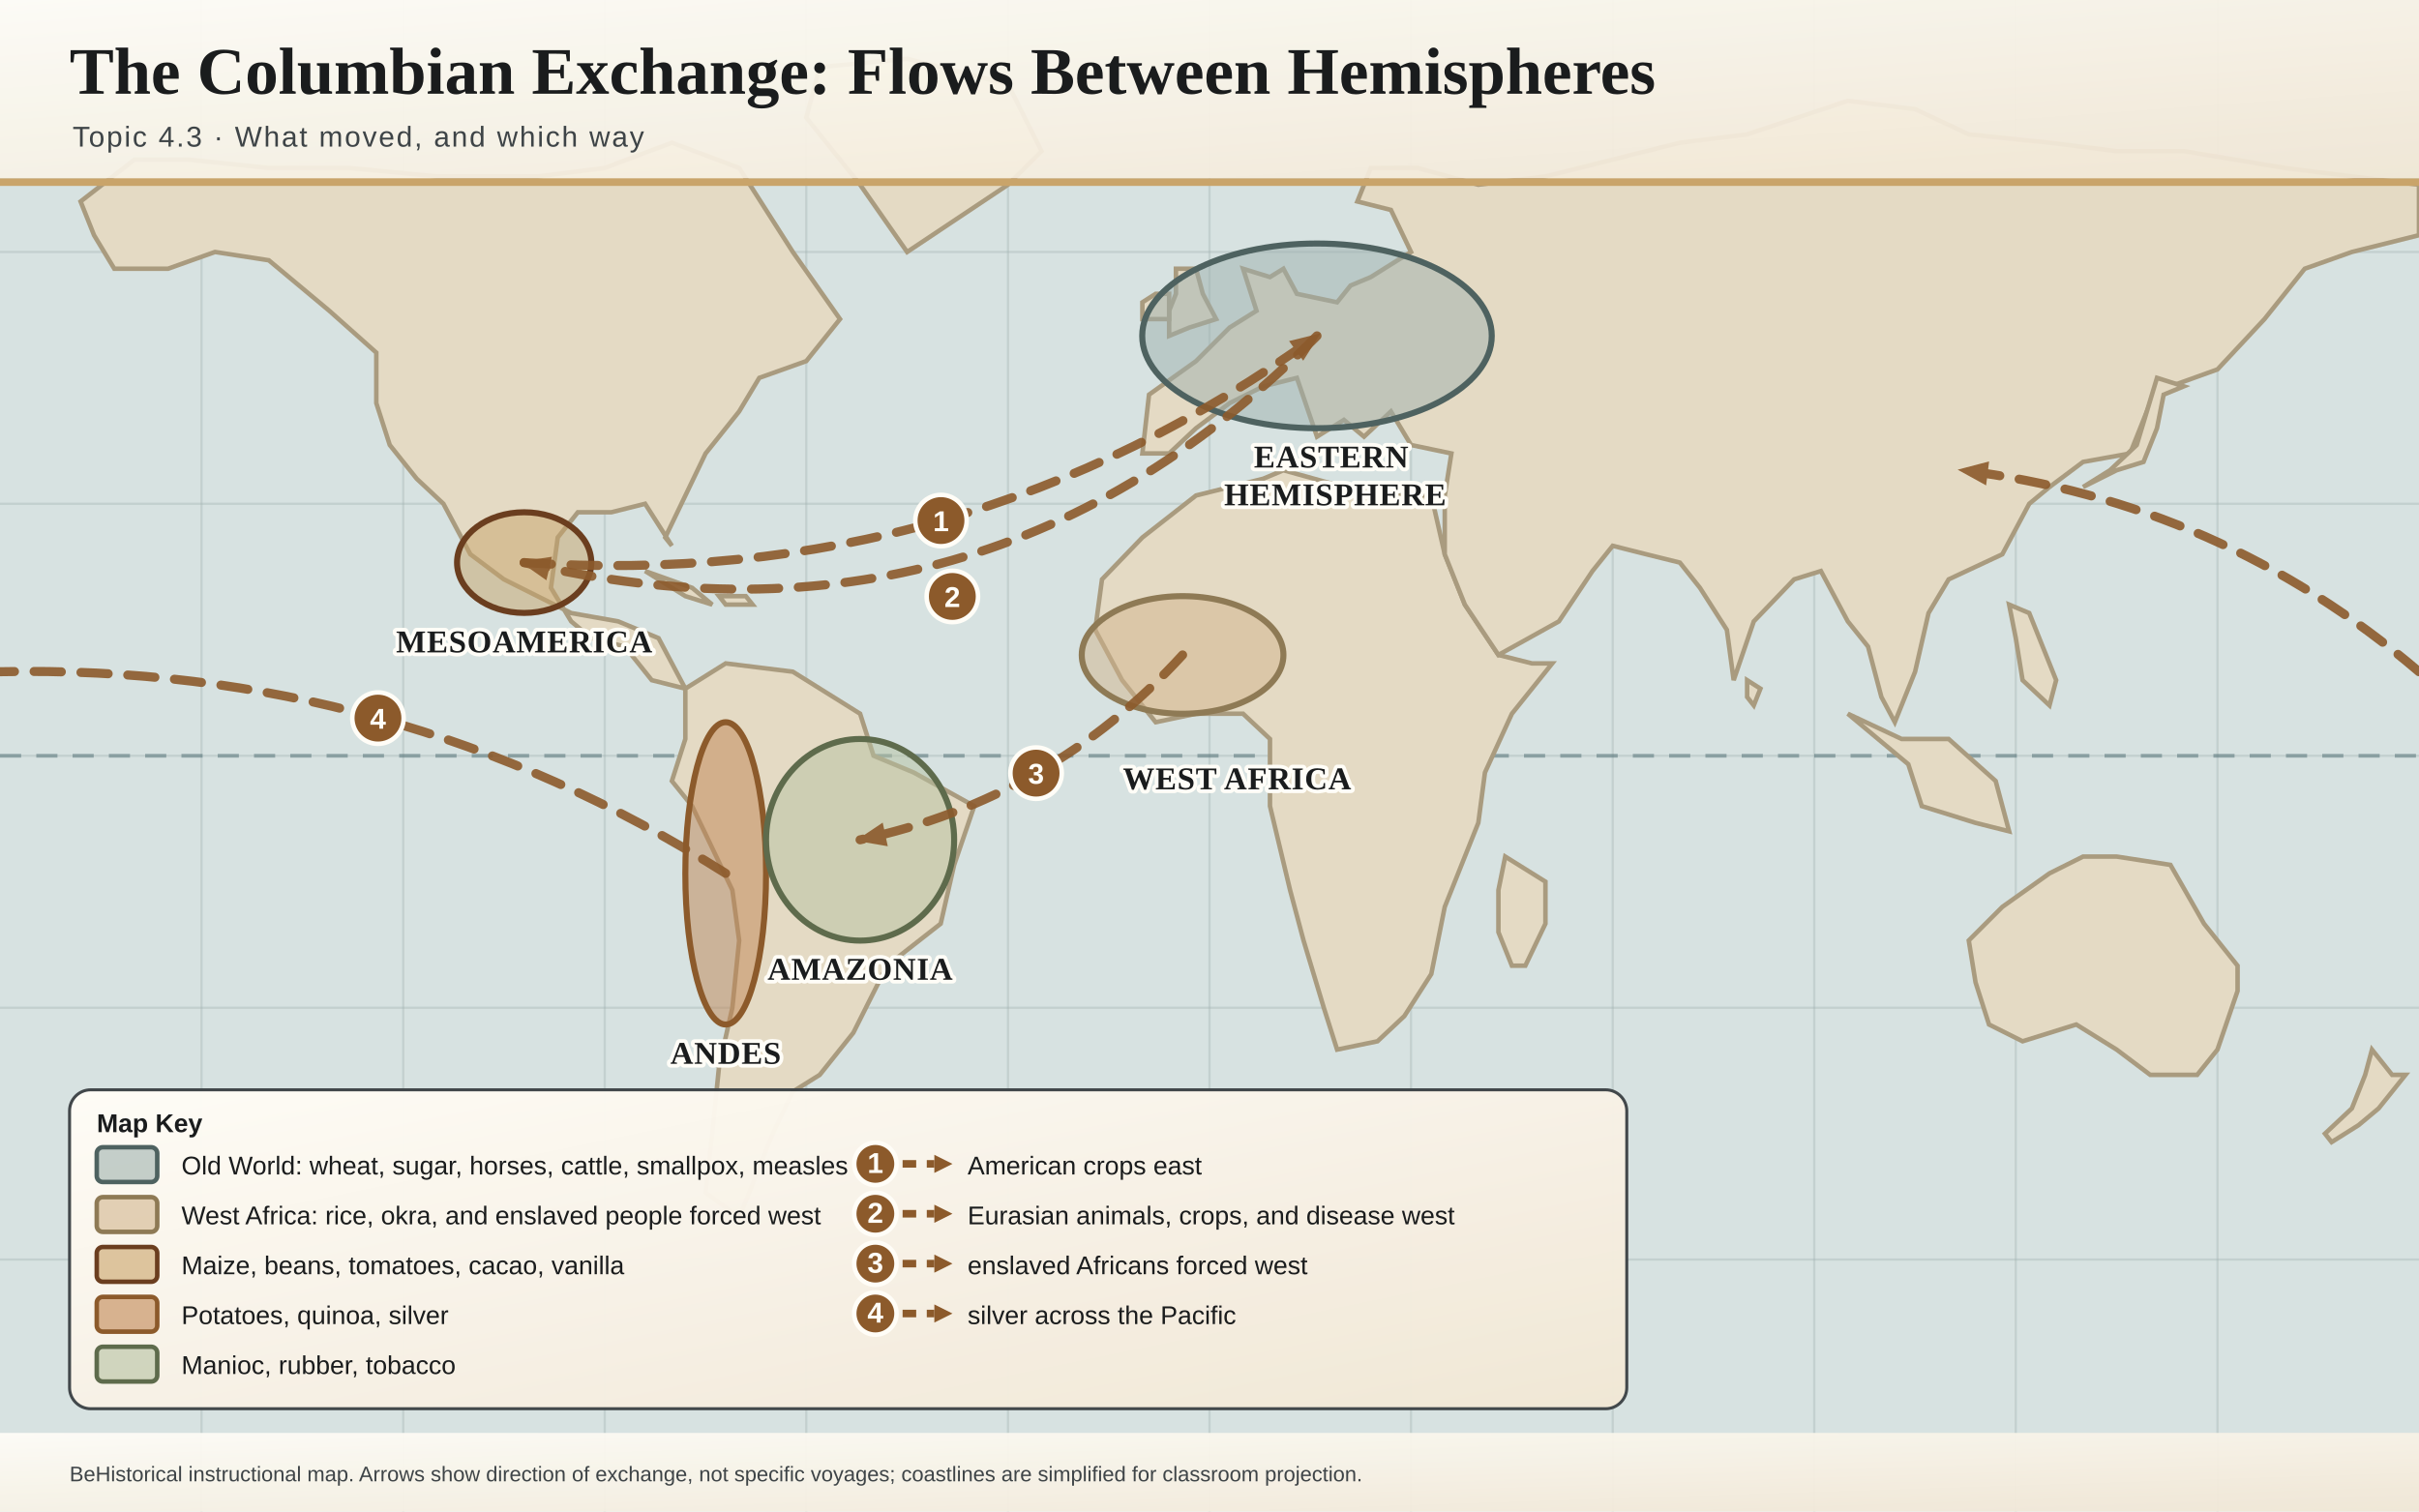
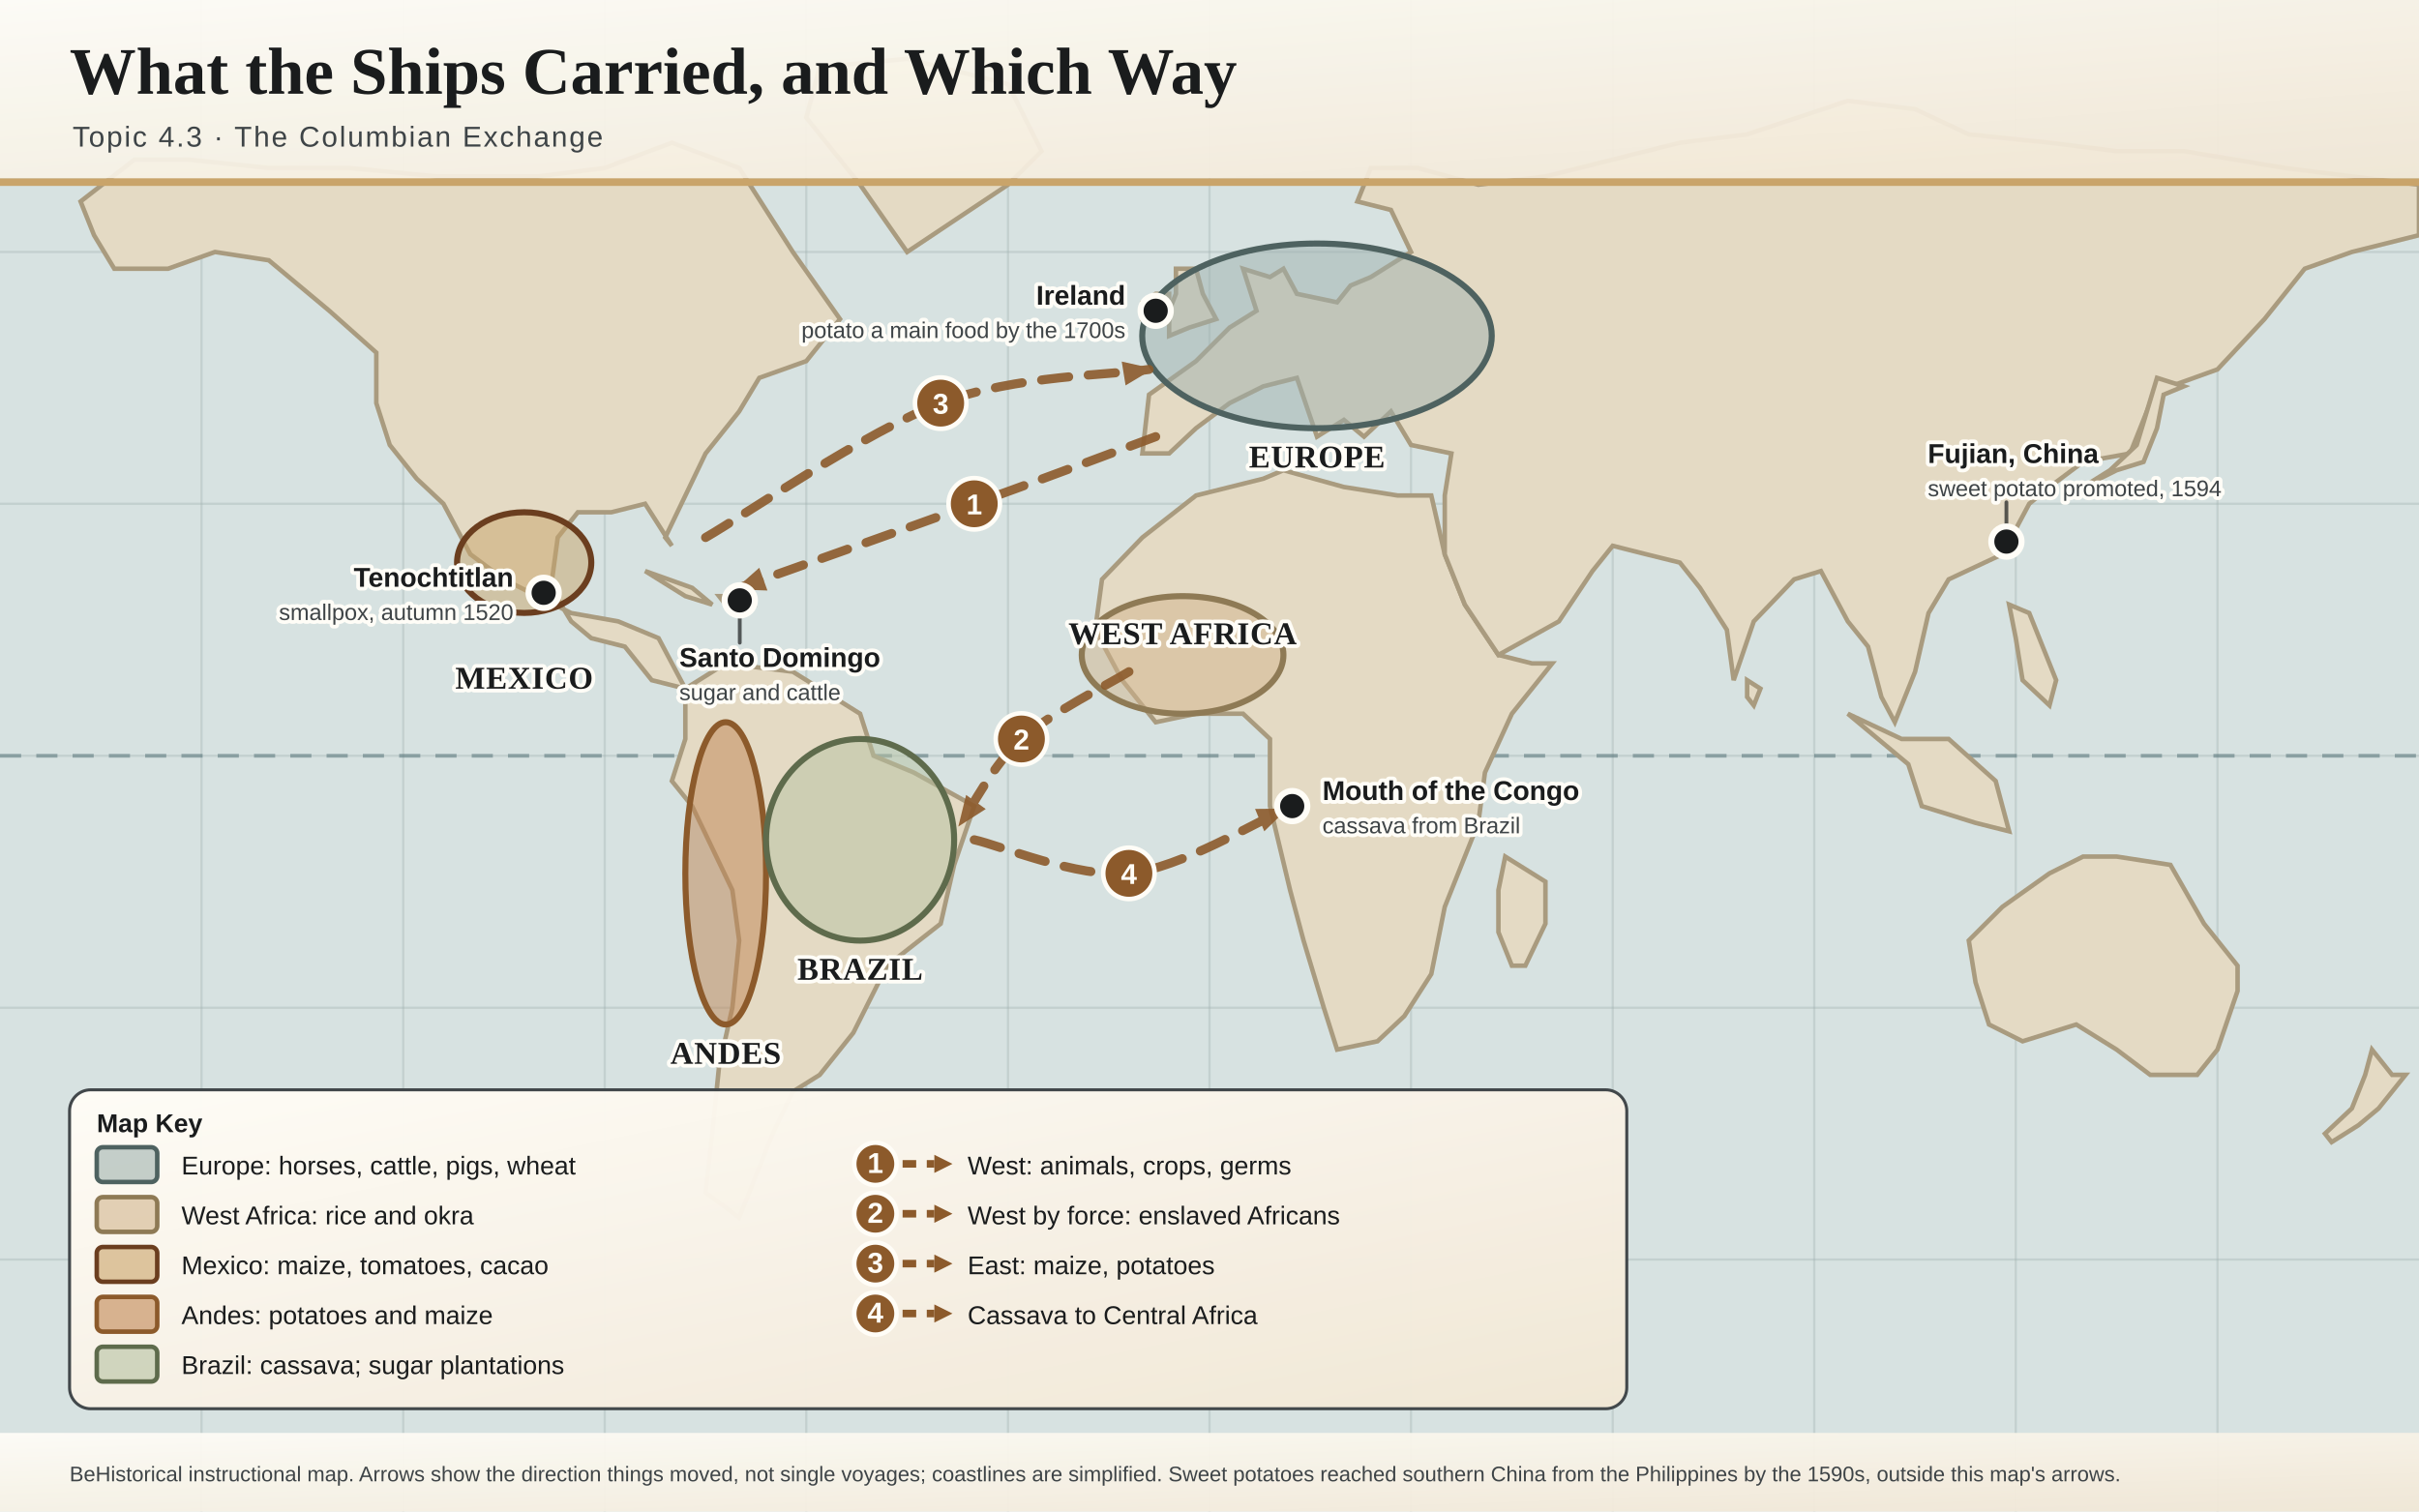
<svg xmlns="http://www.w3.org/2000/svg" width="1600" height="1000" viewBox="0 0 1600 1000" preserveAspectRatio="xMidYMid meet" role="img" aria-labelledby="map-title map-desc">
  <defs>
    <linearGradient id="paper" x1="0" x2="1" y1="0" y2="1">
      <stop offset="0" stop-color="#FFFDF7" />
      <stop offset="1" stop-color="#F1E7D5" />
    </linearGradient>
    <marker id="arrow" markerWidth="20" markerHeight="16" refX="17" refY="8" orient="auto" markerUnits="userSpaceOnUse">
      <path d="M0,0 L20,8 L0,16 Z" fill="#8C5A2B" />
    </marker>
    <style>
      .title{font-family:Georgia,'Times New Roman',serif;font-weight:700;font-size:44px;fill:#1A1C1D}
      .subtitle{font-family:Arial,Helvetica,sans-serif;font-size:19px;fill:#3E4447;letter-spacing:1.2px;text-transform:uppercase}
      .region{font-family:Georgia,'Times New Roman',serif;font-weight:700;font-size:21px;letter-spacing:.5px}
      .place{font-family:Arial,Helvetica,sans-serif;font-weight:700;font-size:18px;fill:#1A1C1D}
      .placenote{font-family:Arial,Helvetica,sans-serif;font-size:15px;fill:#3E4447}
      .small{font-family:Arial,Helvetica,sans-serif;font-size:17px;fill:#1A1C1D}
      .tiny{font-family:Arial,Helvetica,sans-serif;font-size:14px;fill:#3E4447}
      .badgenum{font-family:Arial,Helvetica,sans-serif;font-weight:700;font-size:19px;fill:#FFFDF7}
      .badge{fill:#8C5A2B;stroke:#FFFDF7;stroke-width:3}
      .halo{paint-order:stroke;stroke:#FFFDF7;stroke-width:5;stroke-linejoin:round}
      .city{fill:#1A1C1D;stroke:#FFFDF7;stroke-width:4}
      .leader{stroke:#1A1C1D;stroke-width:2.5;stroke-linecap:round;opacity:.7}
      .flow{fill:none;stroke:#8C5A2B;stroke-width:6;stroke-linecap:round;opacity:.9}
      #land path{fill:#E4DAC4;stroke:#A99B7F;stroke-width:3}
      #graticule line{stroke:#9FB0AE;stroke-width:1.5;opacity:.35}
    </style>
  </defs>
  <rect width="1600" height="1000" fill="#D7E2E1" />
  <g id="graticule">
    <line x1="133.3" y1="0" x2="133.3" y2="1000" />
    <line x1="266.7" y1="0" x2="266.7" y2="1000" />
    <line x1="400.0" y1="0" x2="400.0" y2="1000" />
    <line x1="533.3" y1="0" x2="533.3" y2="1000" />
    <line x1="666.7" y1="0" x2="666.7" y2="1000" />
    <line x1="800.0" y1="0" x2="800.0" y2="1000" />
    <line x1="933.3" y1="0" x2="933.3" y2="1000" />
    <line x1="1066.7" y1="0" x2="1066.7" y2="1000" />
    <line x1="1200.0" y1="0" x2="1200.0" y2="1000" />
    <line x1="1333.3" y1="0" x2="1333.3" y2="1000" />
    <line x1="1466.7" y1="0" x2="1466.7" y2="1000" />
    <line x1="0" y1="833.3" x2="1600" y2="833.3" />
    <line x1="0" y1="666.7" x2="1600" y2="666.7" />
    <line x1="0" y1="500.0" x2="1600" y2="500.0" />
    <line x1="0" y1="333.3" x2="1600" y2="333.3" />
    <line x1="0" y1="166.7" x2="1600" y2="166.7" />
  </g>
  <line x1="0" y1="500.0" x2="1600" y2="500.0" stroke="#4E6B72" stroke-width="2.5" stroke-dasharray="14 10" opacity=".5" />
  <g id="land">
    <path id="land-greenland" d="M600.0,166.7 L666.7,122.2 L688.9,100.0 L666.7,55.6 L600.0,38.9 L542.2,44.4 L533.3,77.8 L568.9,122.2 L600.0,166.7 Z" />
    <path id="land-northAmerica" d="M53.3,133.3 L88.9,105.6 L124.4,105.6 L177.8,111.1 L231.1,111.1 L288.9,116.7 L355.6,116.7 L400.0,111.1 L444.4,94.4 L488.9,111.1 L524.4,166.7 L555.6,211.1 L533.3,238.9 L502.2,250.0 L488.9,272.2 L466.7,300.0 L440.0,355.6 L444.4,361.1 L426.7,333.3 L404.4,338.9 L382.2,338.9 L368.9,355.6 L364.4,388.9 L377.8,411.1 L391.1,422.2 L413.3,427.8 L431.1,450.0 L453.3,455.6 L435.6,422.2 L408.9,411.1 L377.8,405.6 L333.3,383.3 L311.1,366.7 L293.3,333.3 L275.6,316.7 L257.8,294.4 L248.9,266.7 L248.9,233.3 L217.8,205.6 L177.8,172.2 L142.2,166.7 L111.1,177.8 L75.6,177.8 L62.2,155.6 L53.3,133.3 Z" />
    <path id="land-southAmerica" d="M453.3,455.6 L480.0,438.9 L524.4,444.4 L568.9,472.2 L577.8,500.0 L604.4,511.1 L644.4,533.3 L631.1,572.2 L622.2,611.1 L586.7,638.9 L564.4,683.3 L542.2,711.1 L524.4,722.2 L511.1,750.0 L497.8,783.3 L488.9,805.6 L466.7,788.9 L471.1,750.0 L475.6,705.6 L484.4,666.7 L488.9,622.2 L484.4,588.9 L457.8,533.3 L444.4,516.7 L453.3,488.9 L453.3,455.6 Z" />
    <path id="land-africa" d="M724.4,416.7 L728.9,383.3 L755.6,355.6 L791.1,327.8 L835.6,316.7 L848.9,311.1 L888.9,322.2 L924.4,327.8 L946.7,327.8 L955.6,366.7 L968.9,400.0 L991.1,433.3 L1013.3,438.9 L1026.7,438.9 L1000.0,472.2 L982.2,511.1 L977.8,544.4 L955.6,600.0 L946.7,644.4 L928.9,672.2 L911.1,688.9 L884.4,694.4 L875.6,666.7 L862.2,622.2 L853.3,588.9 L840.0,533.3 L840.0,488.9 L822.2,472.2 L791.1,472.2 L764.4,477.8 L742.2,450.0 L724.4,416.7 Z" />
    <path id="land-eurasia" d="M755.6,300.0 L760.0,261.1 L791.1,238.9 L813.3,216.7 L831.1,205.6 L822.2,177.8 L840.0,183.3 L848.9,177.8 L857.8,194.4 L884.4,200.0 L893.3,188.9 L906.7,183.3 L924.4,172.2 L933.3,166.7 L920.0,138.9 L897.8,133.3 L906.7,111.1 L937.8,111.1 L977.8,122.2 L1022.2,116.7 L1066.7,105.6 L1111.1,94.4 L1155.6,88.9 L1222.2,66.7 L1266.7,72.2 L1302.2,88.9 L1355.6,94.4 L1400.0,100.0 L1444.4,100.0 L1511.1,111.1 L1555.6,116.7 L1600.0,122.2 L1600.0,155.6 L1555.6,166.7 L1524.4,177.8 L1497.8,211.1 L1466.7,244.4 L1435.6,255.6 L1422.2,266.7 L1408.9,300.0 L1377.8,305.6 L1355.6,322.2 L1342.2,333.3 L1324.4,366.7 L1288.9,383.3 L1275.6,405.6 L1266.7,444.4 L1253.3,477.8 L1244.4,461.1 L1235.6,427.8 L1222.2,411.1 L1204.4,377.8 L1186.7,383.3 L1160.0,411.1 L1146.7,450.0 L1142.2,416.7 L1124.4,388.9 L1111.1,372.2 L1088.9,366.7 L1066.7,361.1 L1053.3,377.8 L1031.1,411.1 L991.1,433.3 L968.9,400.0 L955.6,366.7 L955.6,327.8 L960.0,300.0 L933.3,294.4 L920.0,272.2 L902.2,288.9 L888.9,277.8 L871.1,288.9 L857.8,250.0 L835.6,255.6 L813.3,266.7 L791.1,283.3 L773.3,300.0 L755.6,300.0 Z" />
    <path id="land-britain" d="M773.3,222.2 L786.7,216.7 L804.4,211.1 L795.6,194.4 L791.1,177.8 L777.8,177.8 L777.8,194.4 L773.3,205.6 L773.3,222.2 Z" />
    <path id="land-ireland" d="M755.6,211.1 L773.3,211.1 L773.3,194.4 L764.4,194.4 L755.6,200.0 L755.6,211.1 Z" />
    <path id="land-japan" d="M1377.8,322.2 L1400.0,311.1 L1417.8,305.6 L1426.7,283.3 L1431.1,261.1 L1444.4,255.6 L1426.7,250.0 L1413.3,294.4 L1395.6,311.1 L1377.8,322.2 Z" />
    <path id="land-indonesia" d="M1222.2,472.2 L1262.2,505.6 L1271.1,533.3 L1306.7,544.4 L1328.9,550.0 L1320.0,516.7 L1288.9,488.9 L1257.8,488.9 L1222.2,472.2 Z" />
    <path id="land-philippines" d="M1328.9,400.0 L1342.2,405.6 L1351.1,427.8 L1360.0,450.0 L1355.6,466.7 L1337.8,450.0 L1333.3,422.2 L1328.9,400.0 Z" />
    <path id="land-australia" d="M1302.2,622.2 L1306.7,650.0 L1315.6,677.8 L1337.8,688.9 L1373.3,677.8 L1400.0,694.4 L1422.2,711.1 L1453.3,711.1 L1466.7,694.4 L1480.0,655.6 L1480.0,638.9 L1457.8,611.1 L1435.6,572.2 L1400.0,566.7 L1377.8,566.7 L1355.6,577.8 L1324.4,600.0 L1302.2,622.2 Z" />
    <path id="land-newZealand" d="M1568.9,694.4 L1582.2,711.1 L1591.1,711.1 L1573.3,733.3 L1560.0,744.4 L1542.2,755.6 L1537.8,750.0 L1555.6,733.3 L1564.4,711.1 L1568.9,694.4 Z" />
    <path id="land-madagascar" d="M995.6,566.7 L1022.2,583.3 L1022.2,611.1 L1008.9,638.9 L1000.0,638.9 L991.1,616.7 L991.1,588.9 L995.6,566.7 Z" />
    <path id="land-cuba" d="M426.7,377.8 L457.8,388.9 L471.1,400.0 L453.3,394.4 L426.7,377.8 Z" />
    <path id="land-hispaniola" d="M475.6,394.4 L493.3,394.4 L497.8,400.0 L480.0,400.0 L475.6,394.4 Z" />
    <path id="land-sriLanka" d="M1155.6,450.0 L1164.4,455.6 L1160.0,466.7 L1155.6,461.1 L1155.6,450.0 Z" />
  </g>
  <g id="highlights">
    <ellipse cx="871.1" cy="222.2" rx="115.6" ry="61.1" fill="#9FB0AE" fill-opacity="0.5" stroke="#4E6260" stroke-width="4" />
    <ellipse cx="782.2" cy="433.3" rx="66.7" ry="38.9" fill="#D2B48C" fill-opacity="0.5" stroke="#8E7A55" stroke-width="4" />
    <ellipse cx="346.7" cy="372.2" rx="44.4" ry="33.3" fill="#C9A46A" fill-opacity="0.5" stroke="#6B3E1F" stroke-width="4" />
    <ellipse cx="480.0" cy="577.8" rx="26.7" ry="100.0" fill="#C08552" fill-opacity="0.5" stroke="#8C5A2B" stroke-width="4" />
    <ellipse cx="568.9" cy="555.6" rx="62.2" ry="66.7" fill="#B6C2A2" fill-opacity="0.5" stroke="#5E6B4C" stroke-width="4" />
  </g>
  <g id="flows">
-     <path class="flow" d="M346.7,372.2 Q635.9,391.6 871.1,222.2" stroke-dasharray="18 13" marker-end="url(#arrow)" />
-     <circle class="badge" cx="622.4" cy="344.4" r="17" />
-     <text class="badgenum" x="622.4" y="351.4" text-anchor="middle">1</text>
-     <path class="flow" d="M871.1,222.2 Q650.9,444.1 346.7,372.2" stroke-dasharray="18 13" marker-end="url(#arrow)" />
-     <circle class="badge" cx="629.9" cy="394.6" r="17" />
-     <text class="badgenum" x="629.9" y="401.6" text-anchor="middle">2</text>
-     <path class="flow" d="M782.2,433.3 Q695.1,528.6 568.9,555.6" stroke-dasharray="18 13" marker-end="url(#arrow)" />
-     <circle class="badge" cx="685.3" cy="511.5" r="17" />
-     <text class="badgenum" x="685.3" y="518.5" text-anchor="middle">3</text>
-     <path class="flow" d="M480.0,577.8 Q260.0,439.1 0.0,444.4 M1600.0,444.4 Q1468.9,332.4 1297.8,311.1" stroke-dasharray="18 13" marker-end="url(#arrow)" />
-     <circle class="badge" cx="250.0" cy="475.1" r="17" />
-     <text class="badgenum" x="250.0" y="482.1" text-anchor="middle">4</text>
+     <path class="flow" d="M764.4,288.9 C744.4,296.3 690.4,316.7 644.4,333.3 C598.5,350.0 514.8,379.6 488.9,388.9" stroke-dasharray="18 13" marker-end="url(#arrow)" />
+     <circle class="badge" cx="644.4" cy="333.3" r="17" />
+     <text class="badgenum" x="644.4" y="340.3" text-anchor="middle">1</text>
+     <path class="flow" d="M746.7,444.4 C734.8,451.9 694.1,472.2 675.6,488.9 C657.0,505.6 642.2,535.2 635.6,544.4" stroke-dasharray="18 13" marker-end="url(#arrow)" />
+     <circle class="badge" cx="675.6" cy="488.9" r="17" />
+     <text class="badgenum" x="675.6" y="495.9" text-anchor="middle">2</text>
+     <path class="flow" d="M466.7,355.6 C492.6,340.7 573.3,285.2 622.2,266.7 C671.1,248.1 737.0,248.1 760.0,244.4" stroke-dasharray="18 13" marker-end="url(#arrow)" />
+     <circle class="badge" cx="622.2" cy="266.7" r="17" />
+     <text class="badgenum" x="622.2" y="273.7" text-anchor="middle">3</text>
+     <path class="flow" d="M644.4,555.6 C661.5,559.3 712.6,581.0 746.7,577.8 C780.7,574.5 831.9,543.1 848.9,536.1" stroke-dasharray="18 13" marker-end="url(#arrow)" />
+     <circle class="badge" cx="746.7" cy="577.8" r="17" />
+     <text class="badgenum" x="746.7" y="584.8" text-anchor="middle">4</text>
  </g>
  <g id="region-labels">
-     <text class="region halo" x="883.1" y="309.3" text-anchor="middle" fill="#1A1C1D">
-       <tspan x="883.1" dy="0">EASTERN</tspan>
-       <tspan x="883.1" dy="25">HEMISPHERE</tspan>
+     <text class="region halo" x="871.1" y="309.3" text-anchor="middle" fill="#1A1C1D">
+       <tspan x="871.1" dy="0">EUROPE</tspan>
    </text>
-     <text class="region halo" x="818.2" y="522.2" text-anchor="middle" fill="#1A1C1D">
-       <tspan x="818.2" dy="0">WEST AFRICA</tspan>
+     <text class="region halo" x="782.2" y="426.2" text-anchor="middle" fill="#1A1C1D">
+       <tspan x="782.2" dy="0">WEST AFRICA</tspan>
    </text>
-     <text class="region halo" x="346.7" y="431.6" text-anchor="middle" fill="#1A1C1D">
-       <tspan x="346.7" dy="0">MESOAMERICA</tspan>
+     <text class="region halo" x="346.7" y="455.6" text-anchor="middle" fill="#1A1C1D">
+       <tspan x="346.7" dy="0">MEXICO</tspan>
    </text>
    <text class="region halo" x="480.0" y="703.8" text-anchor="middle" fill="#1A1C1D">
      <tspan x="480.0" dy="0">ANDES</tspan>
    </text>
    <text class="region halo" x="568.9" y="648.2" text-anchor="middle" fill="#1A1C1D">
-       <tspan x="568.9" dy="0">AMAZONIA</tspan>
+       <tspan x="568.9" dy="0">BRAZIL</tspan>
    </text>
  </g>
  <g id="places">
-     
+     <circle class="city" cx="359.6" cy="392.2" r="10" />
+     <text class="place halo" x="339.6" y="388.2" text-anchor="end">Tenochtitlan</text>
+     <text class="placenote halo" x="339.6" y="410.2" text-anchor="end">smallpox, autumn 1520</text>
+     <line class="leader" x1="489.3" y1="397.2" x2="489.3" y2="425.2" />
+     <circle class="city" cx="489.3" cy="397.2" r="10" />
+     <text class="place halo" x="449.3" y="441.2" text-anchor="start">Santo Domingo</text>
+     <text class="placenote halo" x="449.3" y="463.2" text-anchor="start">sugar and cattle</text>
+     <circle class="city" cx="764.4" cy="205.6" r="10" />
+     <text class="place halo" x="744.4" y="201.6" text-anchor="end">Ireland</text>
+     <text class="placenote halo" x="744.4" y="223.6" text-anchor="end">potato a main food by the 1700s</text>
+     <circle class="city" cx="854.7" cy="533.3" r="10" />
+     <text class="place halo" x="874.7" y="529.3" text-anchor="start">Mouth of the Congo</text>
+     <text class="placenote halo" x="874.7" y="551.3" text-anchor="start">cassava from Brazil</text>
+     <line class="leader" x1="1327.1" y1="358.3" x2="1327.1" y2="332.3" />
+     <circle class="city" cx="1327.1" cy="358.3" r="10" />
+     <text class="place halo" x="1275.1" y="306.3" text-anchor="start">Fujian, China</text>
+     <text class="placenote halo" x="1275.1" y="328.3" text-anchor="start">sweet potato promoted, 1594</text>
  </g>
  <g id="titleband">
    <rect x="0" y="0" width="1600" height="118" fill="url(#paper)" opacity=".93" />
    <rect x="0" y="118" width="1600" height="5" fill="#C9A46A" />
-     <text class="title" x="46" y="62">The Columbian Exchange: Flows Between Hemispheres</text>
-     <text class="subtitle" x="48" y="97">Topic 4.3 · What moved, and which way</text>
+     <text class="title" x="46" y="62">What the Ships Carried, and Which Way</text>
+     <text class="subtitle" x="48" y="97">Topic 4.3 · The Columbian Exchange</text>
  </g>
  <g id="legend" transform="translate(46,721)">
    <rect x="0" y="0" width="1030" height="211" rx="14" fill="url(#paper)" stroke="#3E4447" stroke-width="2" opacity=".97" />
    <text class="small" x="18" y="28" font-weight="700">Map Key</text>
    <rect x="18" y="38" width="40" height="23" rx="4" fill="#9FB0AE" fill-opacity=".6" stroke="#4E6260" stroke-width="3" />
-     <text class="small" x="74" y="56">Old World: wheat, sugar, horses, cattle, smallpox, measles</text>
+     <text class="small" x="74" y="56">Europe: horses, cattle, pigs, wheat</text>
    <rect x="18" y="71" width="40" height="23" rx="4" fill="#D2B48C" fill-opacity=".6" stroke="#8E7A55" stroke-width="3" />
-     <text class="small" x="74" y="89">West Africa: rice, okra, and enslaved people forced west</text>
+     <text class="small" x="74" y="89">West Africa: rice and okra</text>
    <rect x="18" y="104" width="40" height="23" rx="4" fill="#C9A46A" fill-opacity=".6" stroke="#6B3E1F" stroke-width="3" />
-     <text class="small" x="74" y="122">Maize, beans, tomatoes, cacao, vanilla</text>
+     <text class="small" x="74" y="122">Mexico: maize, tomatoes, cacao</text>
    <rect x="18" y="137" width="40" height="23" rx="4" fill="#C08552" fill-opacity=".6" stroke="#8C5A2B" stroke-width="3" />
-     <text class="small" x="74" y="155">Potatoes, quinoa, silver</text>
+     <text class="small" x="74" y="155">Andes: potatoes and maize</text>
    <rect x="18" y="170" width="40" height="23" rx="4" fill="#B6C2A2" fill-opacity=".6" stroke="#5E6B4C" stroke-width="3" />
-     <text class="small" x="74" y="188">Manioc, rubber, tobacco</text>
+     <text class="small" x="74" y="188">Brazil: cassava; sugar plantations</text>
    <circle class="badge" cx="533" cy="49" r="14" />
    <text class="badgenum" x="533" y="55" text-anchor="middle" font-size="16">1</text>
    <line x1="551" x2="572" y1="49" y2="49" stroke="#8C5A2B" stroke-width="5" stroke-dasharray="9 7" />
    <path d="M572,43 L584,49 L572,55 Z" fill="#8C5A2B" />
-     <text class="small" x="594" y="56">American crops east</text>
+     <text class="small" x="594" y="56">West: animals, crops, germs</text>
    <circle class="badge" cx="533" cy="82" r="14" />
    <text class="badgenum" x="533" y="88" text-anchor="middle" font-size="16">2</text>
    <line x1="551" x2="572" y1="82" y2="82" stroke="#8C5A2B" stroke-width="5" stroke-dasharray="9 7" />
    <path d="M572,76 L584,82 L572,88 Z" fill="#8C5A2B" />
-     <text class="small" x="594" y="89">Eurasian animals, crops, and disease west</text>
+     <text class="small" x="594" y="89">West by force: enslaved Africans</text>
    <circle class="badge" cx="533" cy="115" r="14" />
    <text class="badgenum" x="533" y="121" text-anchor="middle" font-size="16">3</text>
    <line x1="551" x2="572" y1="115" y2="115" stroke="#8C5A2B" stroke-width="5" stroke-dasharray="9 7" />
    <path d="M572,109 L584,115 L572,121 Z" fill="#8C5A2B" />
-     <text class="small" x="594" y="122">enslaved Africans forced west</text>
+     <text class="small" x="594" y="122">East: maize, potatoes</text>
    <circle class="badge" cx="533" cy="148" r="14" />
    <text class="badgenum" x="533" y="154" text-anchor="middle" font-size="16">4</text>
    <line x1="551" x2="572" y1="148" y2="148" stroke="#8C5A2B" stroke-width="5" stroke-dasharray="9 7" />
    <path d="M572,142 L584,148 L572,154 Z" fill="#8C5A2B" />
-     <text class="small" x="594" y="155">silver across the Pacific</text>
+     <text class="small" x="594" y="155">Cassava to Central Africa</text>
  </g>
  <rect x="0" y="948" width="1600" height="52" fill="url(#paper)" opacity=".93" />
-   <text class="tiny" x="46" y="980">BeHistorical instructional map. Arrows show direction of exchange, not specific voyages; coastlines are simplified for classroom projection.</text>
+   <text class="tiny" x="46" y="980">BeHistorical instructional map. Arrows show the direction things moved, not single voyages; coastlines are simplified. Sweet potatoes reached southern China from the Philippines by the 1590s, outside this map's arrows.</text>
</svg>
